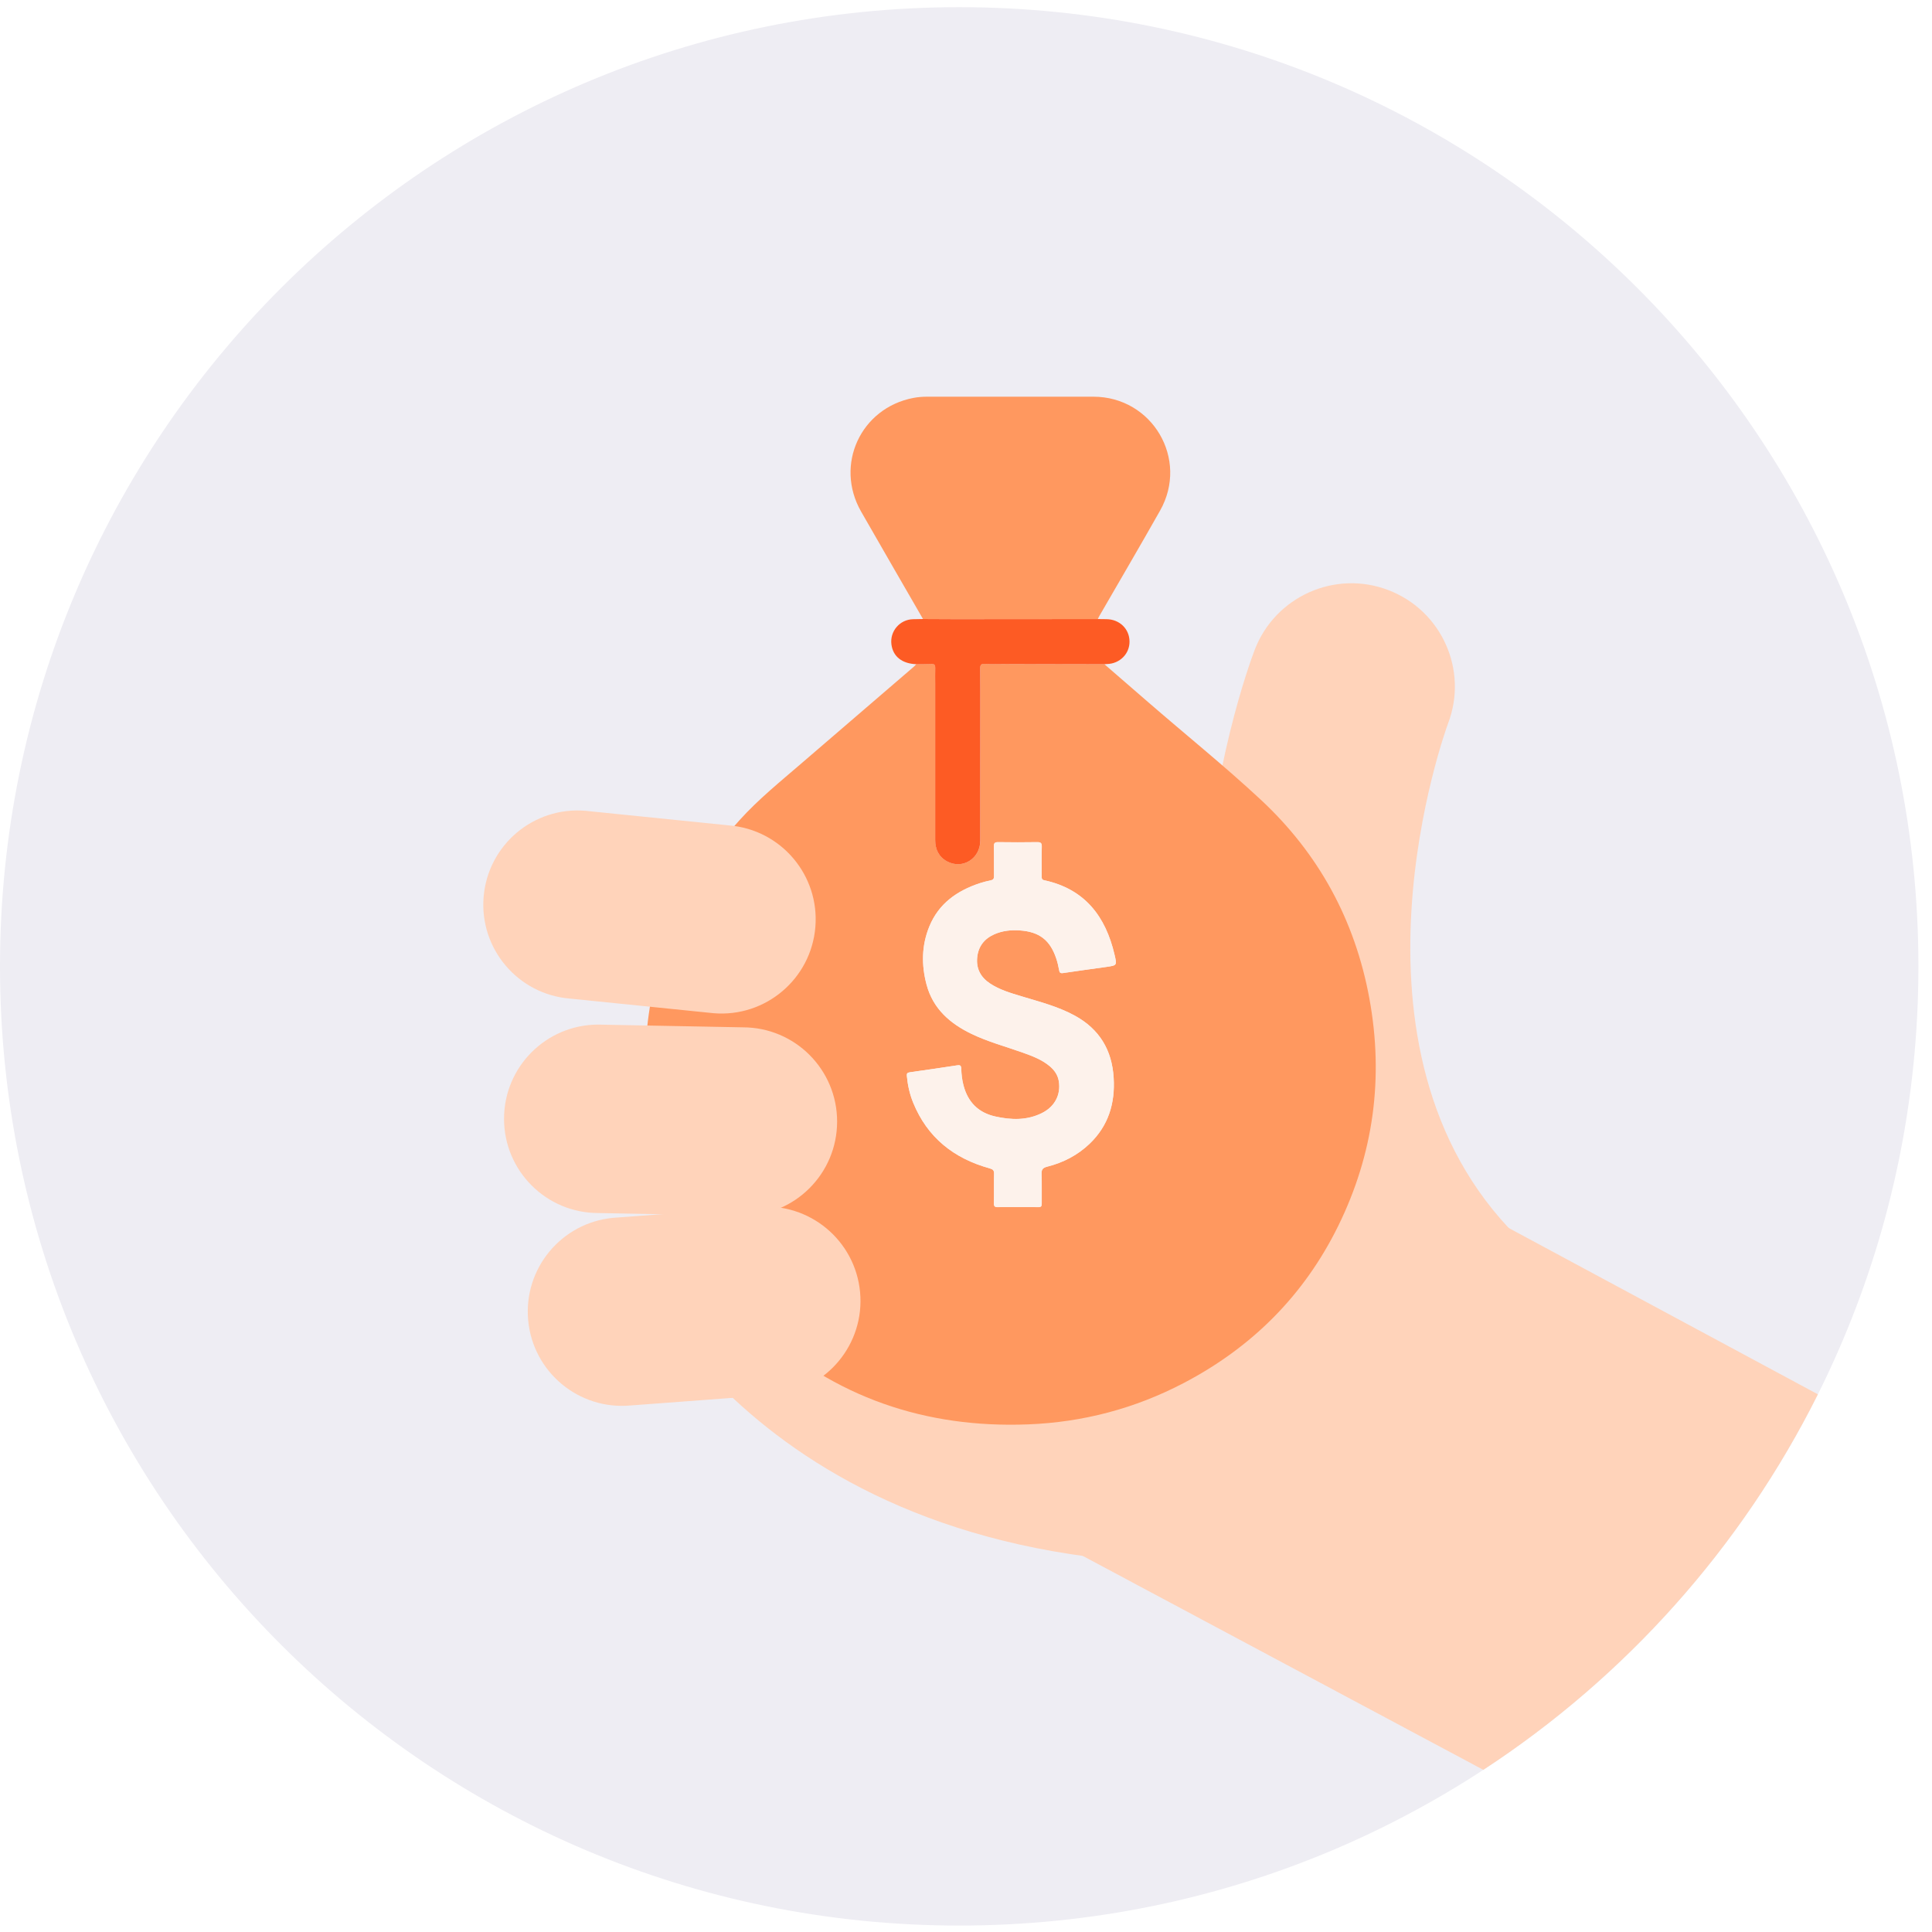
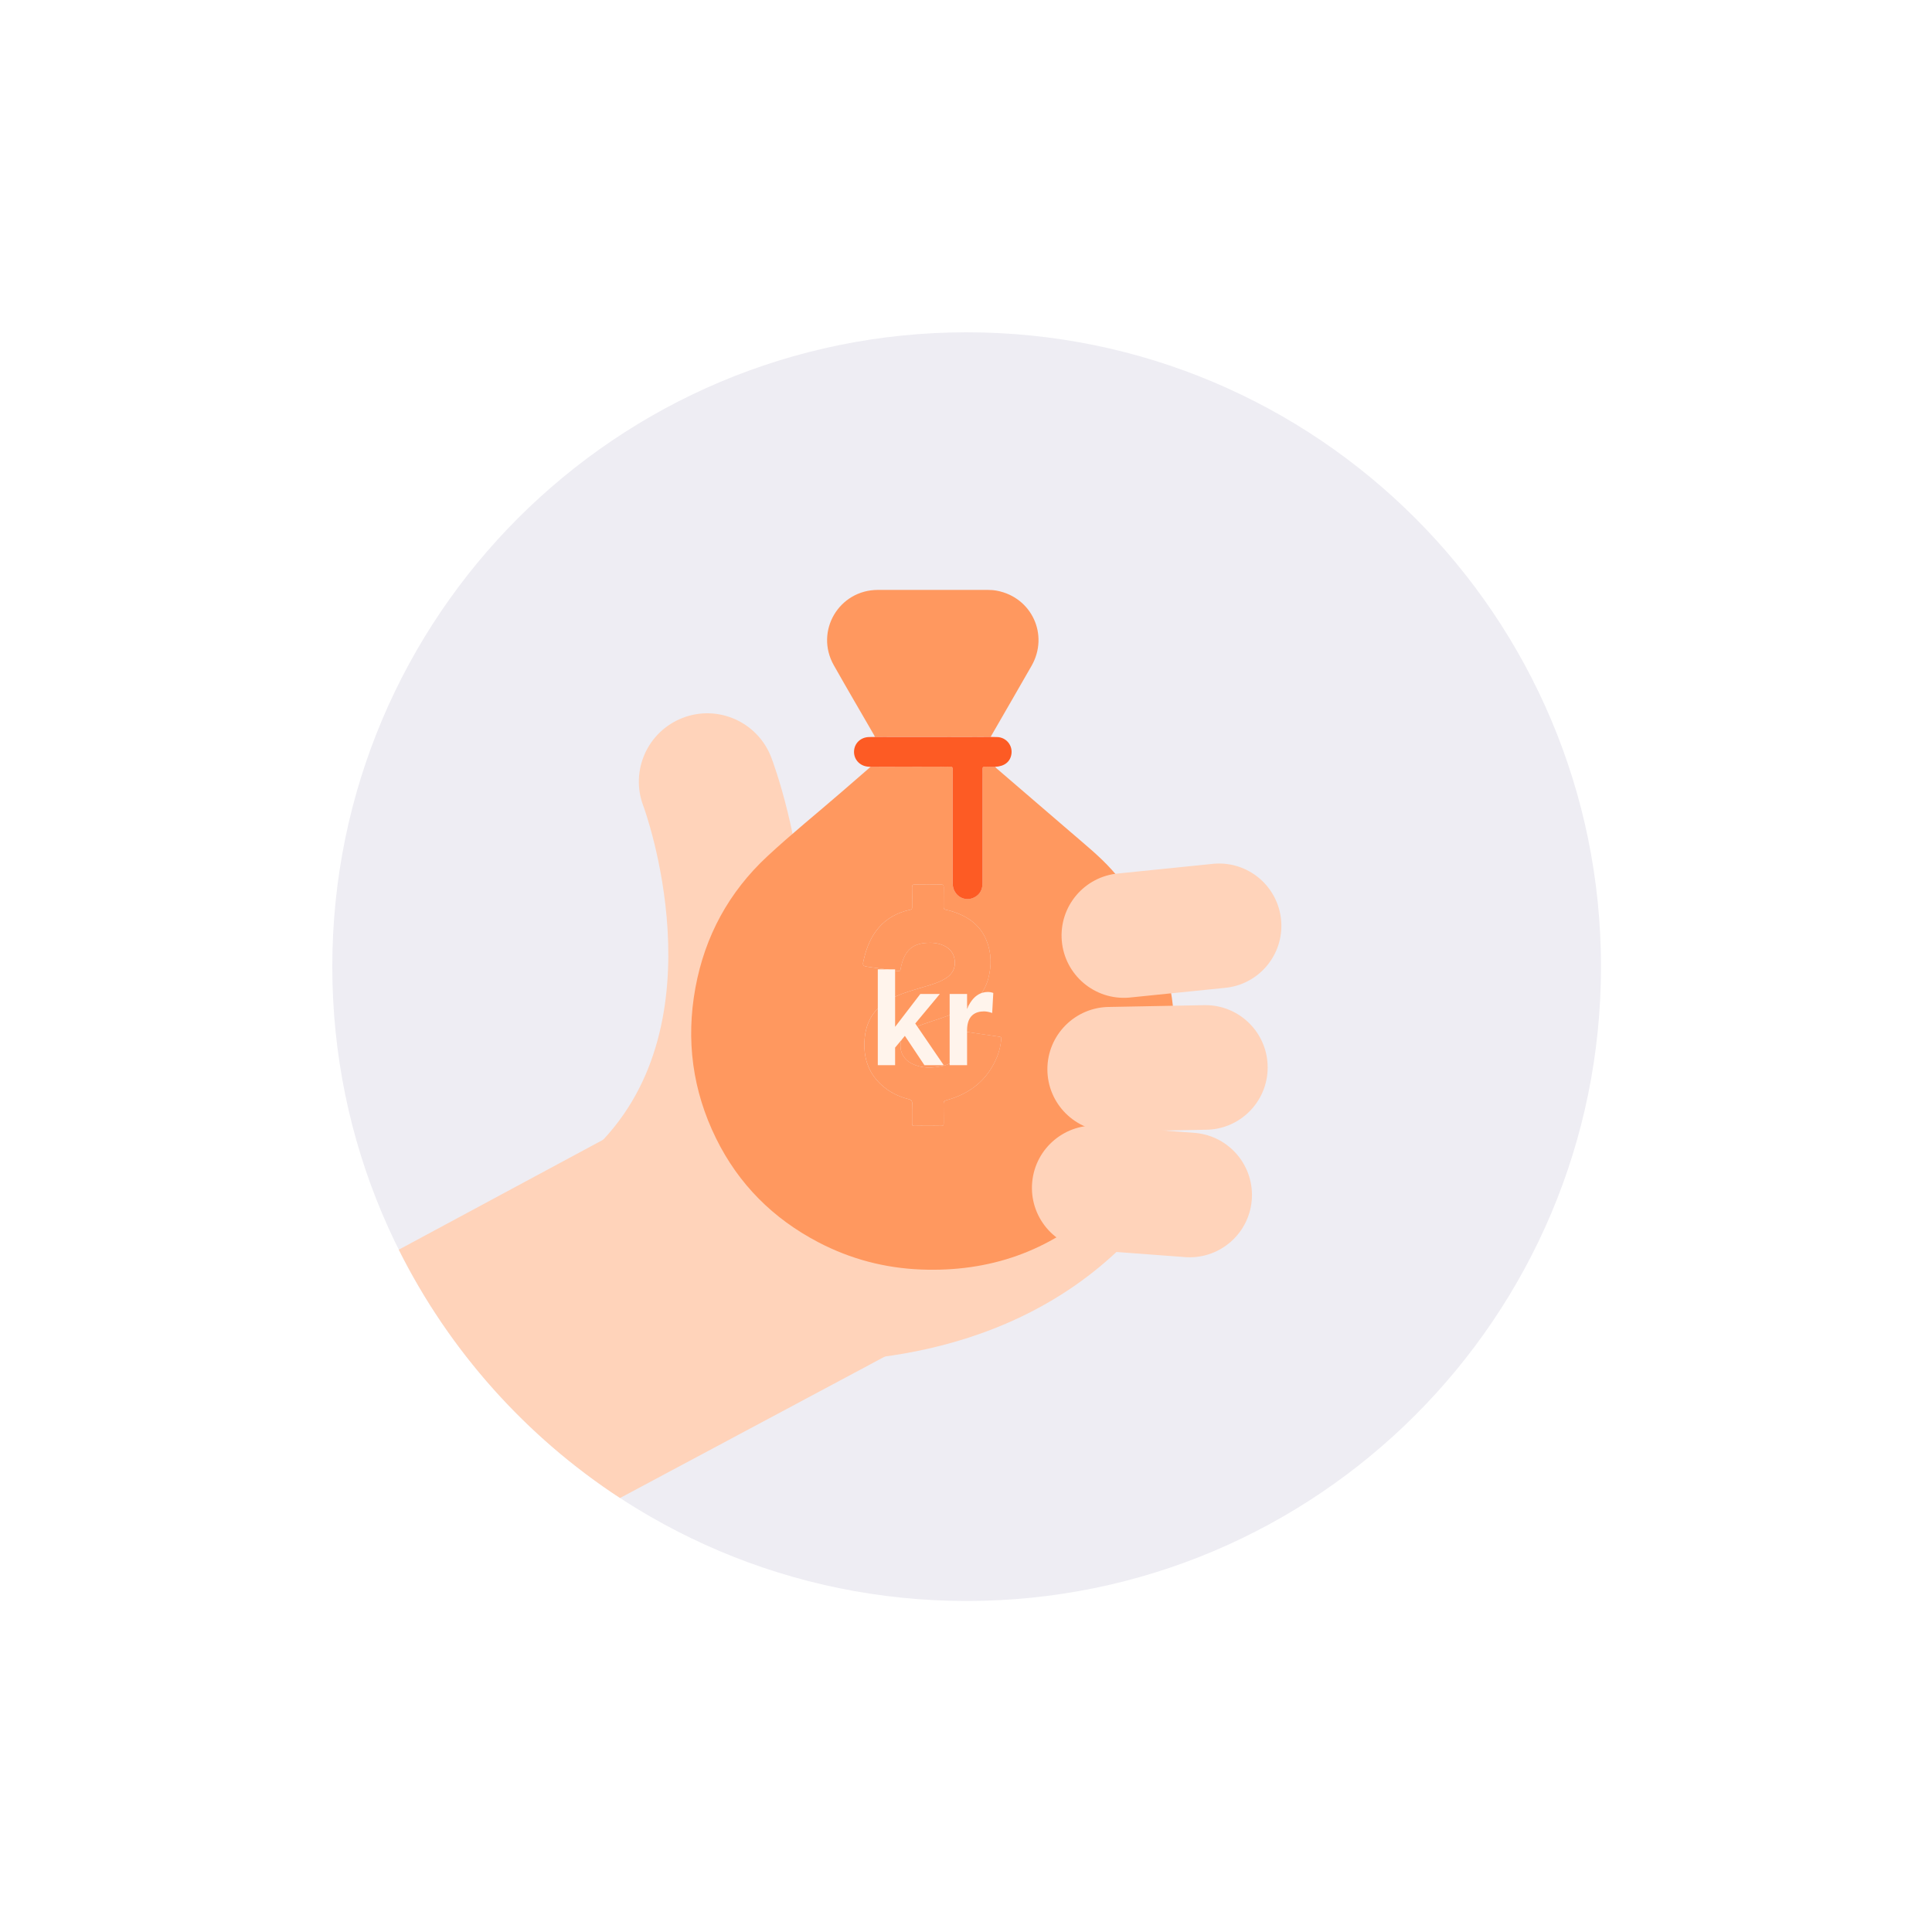
- <svg xmlns="http://www.w3.org/2000/svg" width="142" height="142" viewBox="0 0 142 142" fill="none">
-   <path d="M141.002 71.028C141.002 109.964 109.438 141.527 70.501 141.527C31.564 141.527 0 109.964 0 71.028C0 32.091 31.564 0.527 70.501 0.527C109.438 0.527 141.002 32.091 141.002 71.028Z" fill="#EEEDF3" />
-   <path d="M45.859 91.793C45.859 91.793 54.192 113.533 85.633 114.901L101.948 87.857" fill="#FFD3BA" />
-   <path d="M93.034 71.548C93.034 71.548 73.97 84.176 80.786 114.899L93.052 118.078" fill="#FFD3BA" />
-   <path fill-rule="evenodd" clip-rule="evenodd" d="M109.022 130.081L76.402 112.659L98.046 83.349L133.612 102.481C128 113.72 119.473 123.25 109.022 130.081Z" fill="#FFD3BA" />
-   <path d="M106.186 103.908C108.131 103.902 110.075 103.153 111.555 101.664C114.515 98.686 114.501 93.871 111.522 90.91C97.643 77.115 106.337 53.421 106.427 53.184C107.93 49.263 105.967 44.876 102.045 43.373C98.125 41.869 93.723 43.841 92.219 47.763C91.704 49.105 79.854 80.876 100.801 101.697C102.291 103.177 104.239 103.914 106.186 103.908Z" fill="#FFD3BA" />
-   <path d="M81.171 48.818C82.232 49.739 83.296 50.659 84.357 51.58C87.119 53.977 89.972 56.275 92.652 58.765C96.929 62.74 99.593 67.641 100.648 73.388C101.715 79.21 100.964 84.809 98.35 90.12C95.843 95.21 92.012 99.034 86.987 101.659C83.411 103.528 79.596 104.534 75.564 104.69C67.999 104.984 61.342 102.698 55.74 97.574C51.76 93.932 49.256 89.405 48.068 84.149C47.431 81.329 47.252 78.476 47.554 75.604C48.167 69.766 50.424 64.65 54.357 60.28C55.754 58.73 57.375 57.429 58.945 56.072C61.683 53.71 64.426 51.358 67.166 49.002C67.232 48.944 67.287 48.878 67.348 48.815C67.722 48.812 68.095 48.82 68.469 48.801C68.697 48.79 68.747 48.889 68.741 49.093C68.73 49.477 68.739 49.862 68.739 50.247C68.739 54.073 68.739 57.899 68.739 61.725C68.739 62.421 68.994 62.974 69.615 63.309C70.748 63.922 72.051 63.105 72.053 61.781C72.059 58.768 72.056 55.755 72.056 52.743C72.056 51.533 72.062 50.324 72.051 49.114C72.048 48.867 72.117 48.79 72.364 48.798C72.903 48.818 73.442 48.804 73.98 48.804C76.377 48.812 78.774 48.815 81.171 48.818ZM74.816 88.721C75.311 88.721 75.805 88.71 76.3 88.726C76.523 88.734 76.572 88.657 76.57 88.448C76.559 87.734 76.586 87.019 76.556 86.304C76.542 85.969 76.635 85.837 76.965 85.752C78.145 85.455 79.203 84.911 80.088 84.064C81.468 82.739 81.968 81.098 81.855 79.224C81.732 77.173 80.808 75.639 78.994 74.647C77.749 73.966 76.385 73.625 75.044 73.218C74.255 72.979 73.463 72.748 72.768 72.286C72.086 71.835 71.746 71.209 71.823 70.387C71.9 69.57 72.337 69.004 73.082 68.671C73.678 68.408 74.31 68.342 74.951 68.386C76.402 68.485 77.196 69.106 77.647 70.488C77.732 70.747 77.793 71.016 77.842 71.285C77.875 71.475 77.916 71.555 78.147 71.519C79.211 71.354 80.278 71.219 81.344 71.066C82.1 70.956 82.1 70.947 81.924 70.189C81.267 67.349 79.731 65.34 76.746 64.697C76.567 64.658 76.561 64.557 76.564 64.414C76.57 63.688 76.55 62.962 76.572 62.237C76.581 61.951 76.487 61.893 76.221 61.899C75.275 61.915 74.329 61.913 73.384 61.899C73.136 61.896 73.04 61.948 73.049 62.22C73.068 62.946 73.049 63.672 73.059 64.397C73.062 64.59 73.002 64.669 72.815 64.708C72.546 64.763 72.279 64.829 72.02 64.914C70.341 65.466 68.989 66.415 68.302 68.108C67.735 69.499 67.719 70.934 68.104 72.374C68.579 74.147 69.824 75.23 71.413 75.994C72.625 76.577 73.923 76.923 75.181 77.371C75.874 77.618 76.564 77.877 77.141 78.355C77.499 78.652 77.754 79.012 77.826 79.482C77.977 80.458 77.534 81.321 76.619 81.791C75.503 82.363 74.329 82.324 73.15 82.06C71.908 81.783 71.138 81.005 70.817 79.773C70.709 79.367 70.665 78.952 70.652 78.537C70.643 78.297 70.55 78.273 70.352 78.303C69.192 78.479 68.029 78.655 66.867 78.814C66.671 78.842 66.638 78.916 66.655 79.089C66.718 79.76 66.861 80.414 67.114 81.035C68.159 83.608 70.105 85.144 72.735 85.873C72.977 85.942 73.07 86.019 73.065 86.28C73.046 86.994 73.07 87.709 73.051 88.424C73.043 88.679 73.128 88.734 73.367 88.726C73.848 88.707 74.332 88.721 74.816 88.721Z" fill="#FF985F" />
-   <path d="M67.84 45.498C66.322 42.865 64.797 40.234 63.288 37.596C61.328 34.162 63.26 29.982 67.141 29.245C67.477 29.182 67.817 29.157 68.158 29.157C72.226 29.16 76.292 29.157 80.36 29.157C84.7 29.157 87.402 33.753 85.263 37.532C83.801 40.121 82.295 42.686 80.808 45.262C80.764 45.336 80.728 45.418 80.69 45.495C77.196 45.498 73.703 45.501 70.212 45.504C69.42 45.506 68.631 45.501 67.84 45.498Z" fill="#FF985F" />
-   <path d="M67.84 45.497C68.631 45.5 69.42 45.508 70.212 45.508C73.705 45.505 77.199 45.503 80.69 45.5C80.898 45.503 81.107 45.508 81.316 45.508C82.278 45.514 83.01 46.215 83.018 47.146C83.029 48.053 82.306 48.779 81.366 48.806C81.3 48.809 81.234 48.812 81.168 48.818C78.771 48.815 76.374 48.809 73.977 48.806C73.439 48.806 72.9 48.82 72.361 48.801C72.111 48.793 72.045 48.87 72.048 49.117C72.059 50.327 72.053 51.536 72.053 52.745C72.053 55.758 72.056 58.77 72.05 61.783C72.048 63.108 70.745 63.924 69.612 63.311C68.991 62.976 68.736 62.421 68.736 61.728C68.738 57.902 68.736 54.076 68.736 50.25C68.736 49.865 68.727 49.48 68.738 49.095C68.744 48.892 68.694 48.793 68.466 48.804C68.092 48.823 67.719 48.815 67.345 48.818C66.295 48.776 65.638 48.254 65.52 47.372C65.39 46.399 66.13 45.533 67.111 45.511C67.356 45.503 67.598 45.5 67.84 45.497Z" fill="#FD5B24" />
-   <path d="M74.816 88.718C74.332 88.718 73.848 88.704 73.365 88.723C73.125 88.731 73.043 88.676 73.048 88.421C73.068 87.706 73.043 86.991 73.062 86.277C73.07 86.016 72.977 85.936 72.732 85.87C70.102 85.142 68.156 83.605 67.111 81.032C66.858 80.408 66.715 79.757 66.652 79.086C66.636 78.913 66.669 78.839 66.864 78.811C68.026 78.649 69.189 78.476 70.349 78.3C70.547 78.27 70.641 78.295 70.649 78.534C70.662 78.949 70.707 79.364 70.814 79.771C71.135 81.002 71.905 81.78 73.147 82.058C74.326 82.321 75.5 82.36 76.616 81.788C77.531 81.318 77.974 80.452 77.823 79.479C77.749 79.009 77.496 78.649 77.138 78.352C76.561 77.874 75.871 77.616 75.179 77.368C73.92 76.92 72.62 76.574 71.41 75.991C69.824 75.227 68.576 74.144 68.101 72.371C67.716 70.934 67.732 69.496 68.299 68.105C68.989 66.412 70.341 65.464 72.018 64.911C72.279 64.826 72.545 64.757 72.812 64.705C72.996 64.669 73.059 64.59 73.057 64.394C73.046 63.669 73.065 62.943 73.046 62.218C73.037 61.945 73.131 61.89 73.381 61.896C74.326 61.91 75.272 61.91 76.218 61.896C76.484 61.89 76.578 61.948 76.569 62.234C76.547 62.96 76.564 63.685 76.561 64.411C76.561 64.554 76.567 64.658 76.743 64.694C79.725 65.337 81.264 67.347 81.921 70.186C82.097 70.947 82.097 70.953 81.341 71.063C80.277 71.217 79.208 71.351 78.144 71.516C77.913 71.552 77.872 71.472 77.839 71.283C77.79 71.013 77.729 70.744 77.644 70.486C77.191 69.103 76.399 68.482 74.948 68.383C74.305 68.339 73.675 68.405 73.079 68.669C72.334 68.999 71.897 69.567 71.82 70.384C71.743 71.206 72.084 71.832 72.765 72.283C73.463 72.745 74.255 72.976 75.041 73.215C76.382 73.622 77.746 73.965 78.991 74.644C80.805 75.637 81.729 77.17 81.852 79.221C81.965 81.096 81.465 82.739 80.085 84.061C79.2 84.911 78.142 85.452 76.963 85.749C76.63 85.832 76.536 85.966 76.553 86.302C76.583 87.016 76.556 87.731 76.567 88.445C76.569 88.654 76.52 88.731 76.297 88.723C75.805 88.704 75.311 88.718 74.816 88.718Z" fill="#FDF2EB" />
-   <path d="M41.875 73.394L52.454 74.47C56.266 74.786 59.612 71.952 59.928 68.141C60.244 64.33 57.411 60.984 53.599 60.667L43.021 59.592C39.209 59.276 35.862 62.11 35.546 65.921C35.23 69.732 38.064 73.078 41.875 73.394Z" fill="#FFD3BA" />
-   <path d="M43.969 89.157L54.6 89.357C58.425 89.359 61.526 86.259 61.527 82.435C61.529 78.611 58.43 75.509 54.605 75.508L43.974 75.307C40.149 75.306 37.047 78.406 37.046 82.23C37.044 86.054 40.145 89.156 43.969 89.157Z" fill="#FFD3BA" />
-   <path d="M46.36 103.299L56.963 102.507C60.772 102.152 63.57 98.777 63.215 94.969C62.859 91.16 59.485 88.362 55.677 88.717L45.073 89.509C41.265 89.864 38.465 93.239 38.821 97.047C39.176 100.855 42.552 103.654 46.36 103.299Z" fill="#FFD3BA" />
+ <svg xmlns="http://www.w3.org/2000/svg" width="1000" height="1000" viewBox="0 0 1000 1000" fill="none">
+   <path d="M172 500.336C172 681.67 318.998 828.665 500.336 828.665C681.67 828.665 828.672 681.67 828.672 500.336C828.672 318.998 681.67 172 500.336 172C318.998 172 172 318.998 172 500.336Z" fill="#EEEDF3" />
+   <path d="M615.099 597.042C615.099 597.042 576.288 698.292 429.864 704.662L353.879 578.71" fill="#FFD3BA" />
+   <path d="M395.393 502.766C395.393 502.766 484.182 561.578 452.438 704.658L395.311 719.468" fill="#FFD3BA" />
+   <path fill-rule="evenodd" clip-rule="evenodd" d="M320.927 775.363L472.854 694.221L372.051 557.72L206.409 646.824C232.547 699.168 272.256 743.551 320.927 775.363Z" fill="#FFD3BA" />
+   <path d="M334.144 653.471C325.083 653.445 316.032 649.956 309.136 643.019C295.352 629.149 295.416 606.724 309.289 592.936C373.928 528.693 333.44 418.344 333.019 417.24C326.018 398.979 335.162 378.549 353.427 371.549C371.684 364.541 392.185 373.725 399.189 391.99C401.586 398.241 456.775 546.208 359.219 643.175C352.282 650.067 343.21 653.497 334.144 653.471Z" fill="#FFD3BA" />
+   <path d="M450.643 396.89C445.702 401.179 440.748 405.467 435.807 409.755C422.942 420.918 409.654 431.62 397.173 443.218C377.254 461.728 364.85 484.553 359.934 511.32C354.967 538.433 358.462 564.509 370.636 589.241C382.311 612.949 400.155 630.755 423.556 642.981C440.21 651.685 457.978 656.371 476.758 657.1C511.987 658.47 542.991 647.819 569.08 623.958C587.616 606.996 599.278 585.913 604.808 561.437C607.778 548.303 608.61 535.015 607.202 521.638C604.347 494.448 593.838 470.625 575.519 450.271C569.016 443.051 561.463 436.996 554.154 430.673C541.404 419.676 528.628 408.719 515.866 397.748C515.558 397.479 515.302 397.172 515.021 396.877C513.28 396.865 511.539 396.903 509.798 396.813C508.735 396.762 508.505 397.223 508.53 398.17C508.582 399.962 508.543 401.755 508.543 403.547C508.543 421.366 508.543 439.185 508.543 457.005C508.543 460.243 507.353 462.816 504.46 464.378C499.186 467.233 493.118 463.431 493.105 457.261C493.079 443.231 493.092 429.2 493.092 415.17C493.092 409.538 493.067 403.905 493.118 398.273C493.131 397.121 492.811 396.762 491.658 396.801C489.149 396.89 486.64 396.826 484.131 396.826C472.969 396.865 461.806 396.877 450.643 396.89ZM480.24 582.725C477.936 582.725 475.631 582.674 473.327 582.751C472.29 582.789 472.06 582.431 472.073 581.458C472.124 578.13 471.996 574.801 472.137 571.473C472.201 569.911 471.765 569.297 470.229 568.9C464.737 567.517 459.809 564.983 455.687 561.04C449.261 554.87 446.931 547.228 447.456 538.497C448.032 528.947 452.333 521.804 460.782 517.183C466.581 514.008 472.93 512.421 479.177 510.527C482.851 509.413 486.538 508.337 489.777 506.187C492.951 504.087 494.539 501.169 494.18 497.341C493.822 493.539 491.786 490.902 488.317 489.353C485.539 488.124 482.595 487.817 479.612 488.022C472.853 488.483 469.154 491.376 467.055 497.815C466.658 499.018 466.376 500.273 466.146 501.527C465.992 502.411 465.8 502.782 464.725 502.615C459.771 501.847 454.804 501.22 449.837 500.503C446.317 499.991 446.317 499.953 447.136 496.42C450.195 483.196 457.351 473.838 471.253 470.843C472.085 470.664 472.111 470.19 472.098 469.524C472.073 466.145 472.162 462.765 472.06 459.386C472.021 458.054 472.457 457.786 473.698 457.811C478.102 457.888 482.506 457.875 486.909 457.811C488.061 457.798 488.509 458.042 488.471 459.309C488.381 462.688 488.471 466.068 488.42 469.447C488.407 470.344 488.689 470.715 489.559 470.894C490.814 471.15 492.055 471.457 493.259 471.854C501.08 474.427 507.378 478.844 510.579 486.729C513.216 493.206 513.292 499.889 511.5 506.597C509.286 514.853 503.487 519.897 496.088 523.456C490.442 526.17 484.4 527.783 478.537 529.869C475.311 531.021 472.098 532.225 469.41 534.452C467.746 535.834 466.555 537.511 466.222 539.7C465.518 544.245 467.579 548.264 471.842 550.453C477.039 553.116 482.506 552.937 487.997 551.708C493.783 550.415 497.368 546.792 498.865 541.057C499.365 539.163 499.57 537.23 499.634 535.297C499.672 534.183 500.107 534.068 501.029 534.209C506.431 535.028 511.846 535.847 517.261 536.59C518.17 536.718 518.323 537.063 518.247 537.87C517.952 540.993 517.286 544.04 516.109 546.933C511.244 558.915 502.181 566.071 489.93 569.463C488.804 569.783 488.369 570.142 488.394 571.358C488.484 574.686 488.369 578.014 488.458 581.343C488.497 582.533 488.1 582.789 486.986 582.751C484.746 582.661 482.493 582.725 480.24 582.725Z" fill="#FF985F" />
+   <path d="M512.729 381.437C519.796 369.174 526.9 356.923 533.928 344.634C543.055 328.645 534.056 309.174 515.981 305.744C514.419 305.449 512.832 305.334 511.244 305.334C492.299 305.347 473.366 305.334 454.42 305.334C434.207 305.334 421.623 326.738 431.583 344.339C438.393 356.398 445.408 368.342 452.333 380.336C452.538 380.682 452.705 381.066 452.884 381.424C469.154 381.437 485.424 381.45 501.682 381.463C505.369 381.476 509.043 381.45 512.729 381.437Z" fill="#FF985F" />
+   <path d="M512.729 381.437C509.042 381.449 505.368 381.488 501.682 381.488C485.411 381.475 469.141 381.462 452.883 381.449C451.91 381.462 450.938 381.488 449.965 381.488C445.484 381.513 442.079 384.778 442.041 389.117C441.99 393.342 445.356 396.721 449.734 396.849C450.041 396.862 450.349 396.875 450.656 396.9C461.819 396.888 472.981 396.862 484.144 396.849C486.653 396.849 489.162 396.913 491.671 396.824C492.836 396.785 493.143 397.144 493.13 398.296C493.079 403.928 493.105 409.561 493.105 415.193C493.105 429.223 493.092 443.254 493.118 457.284C493.13 463.454 499.198 467.256 504.472 464.401C507.365 462.839 508.556 460.254 508.556 457.028C508.543 439.208 508.556 421.389 508.556 403.57C508.556 401.778 508.594 399.985 508.543 398.193C508.517 397.246 508.748 396.785 509.81 396.836C511.551 396.926 513.292 396.888 515.033 396.9C519.923 396.708 522.983 394.276 523.533 390.167C524.135 385.635 520.691 381.603 516.121 381.501C514.982 381.462 513.855 381.449 512.729 381.437Z" fill="#FD5B24" />
+   <path d="M480.24 582.724C482.493 582.724 484.746 582.66 486.999 582.75C488.112 582.788 488.496 582.532 488.471 581.342C488.381 578.014 488.496 574.685 488.407 571.357C488.368 570.141 488.804 569.77 489.943 569.462C502.194 566.07 511.257 558.914 516.121 546.932C517.299 544.026 517.965 540.992 518.259 537.869C518.336 537.063 518.182 536.717 517.273 536.589C511.858 535.834 506.444 535.027 501.041 534.208C500.12 534.067 499.685 534.182 499.646 535.296C499.582 537.229 499.377 539.162 498.878 541.057C497.38 546.791 493.796 550.414 488.01 551.707C482.518 552.936 477.052 553.115 471.855 550.453C467.592 548.264 465.531 544.231 466.235 539.7C466.581 537.511 467.758 535.834 469.422 534.451C472.111 532.224 475.324 531.02 478.55 529.868C484.413 527.782 490.468 526.169 496.1 523.455C503.486 519.896 509.298 514.852 511.513 506.596C513.305 499.901 513.228 493.206 510.591 486.728C507.378 478.843 501.08 474.426 493.271 471.853C492.055 471.456 490.813 471.136 489.572 470.893C488.714 470.727 488.419 470.355 488.432 469.447C488.483 466.067 488.394 462.688 488.483 459.308C488.522 458.041 488.087 457.785 486.922 457.81C482.518 457.874 478.115 457.874 473.711 457.81C472.469 457.785 472.034 458.053 472.072 459.385C472.175 462.764 472.098 466.144 472.111 469.523C472.111 470.189 472.085 470.675 471.266 470.842C457.377 473.837 450.208 483.195 447.148 496.419C446.329 499.965 446.329 499.99 449.849 500.502C454.804 501.219 459.783 501.846 464.737 502.614C465.813 502.781 466.005 502.41 466.158 501.526C466.389 500.272 466.67 499.017 467.067 497.814C469.179 491.375 472.866 488.482 479.625 488.021C482.621 487.816 485.552 488.124 488.33 489.352C491.799 490.889 493.834 493.538 494.193 497.34C494.551 501.168 492.964 504.087 489.789 506.186C486.538 508.337 482.851 509.412 479.19 510.526C472.943 512.42 466.593 514.02 460.794 517.182C452.346 521.804 448.044 528.947 447.468 538.496C446.944 547.227 449.273 554.882 455.7 561.039C459.822 564.995 464.75 567.517 470.242 568.899C471.791 569.283 472.226 569.91 472.149 571.472C472.008 574.8 472.136 578.129 472.085 581.457C472.072 582.43 472.303 582.788 473.34 582.75C475.631 582.66 477.935 582.724 480.24 582.724Z" fill="#FF985F" />
+   <path d="M454.346 551.334H463.306V542.246L468.362 536.166L478.474 551.334H488.458L473.738 529.766L486.474 514.47H476.362L463.306 531.494V501.734H454.346V551.334Z" fill="#FFF4EC" />
+   <path d="M509.325 523.494C510.605 523.494 512.141 523.814 513.549 524.326L514.125 513.958C513.293 513.638 512.269 513.446 511.309 513.446C507.789 513.446 503.437 515.238 500.557 522.278V514.47H491.533V551.334H500.557V533.286C500.557 525.414 505.037 523.494 509.325 523.494Z" fill="#FFF4EC" />
+   <path d="M633.65 511.353L584.383 516.361C566.63 517.834 551.049 504.637 549.576 486.888C548.103 469.139 561.297 453.554 579.049 452.081L628.316 447.073C646.065 445.601 661.654 458.797 663.127 476.546C664.599 494.295 651.399 509.88 633.65 511.353Z" fill="#FFD3BA" />
+   <path d="M623.898 584.759L574.386 585.693C556.572 585.699 542.131 571.263 542.125 553.453C542.119 535.643 556.551 521.198 574.365 521.192L623.877 520.259C641.687 520.253 656.136 534.688 656.142 552.498C656.147 570.308 641.708 584.753 623.898 584.759Z" fill="#FFD3BA" />
+   <path d="M612.764 650.627L563.38 646.94C545.644 645.285 532.611 629.566 534.266 611.833C535.921 594.096 551.636 581.063 569.373 582.718L618.757 586.406C636.49 588.06 649.53 603.777 647.875 621.513C646.22 639.246 630.497 652.282 612.764 650.627Z" fill="#FFD3BA" />
</svg>
